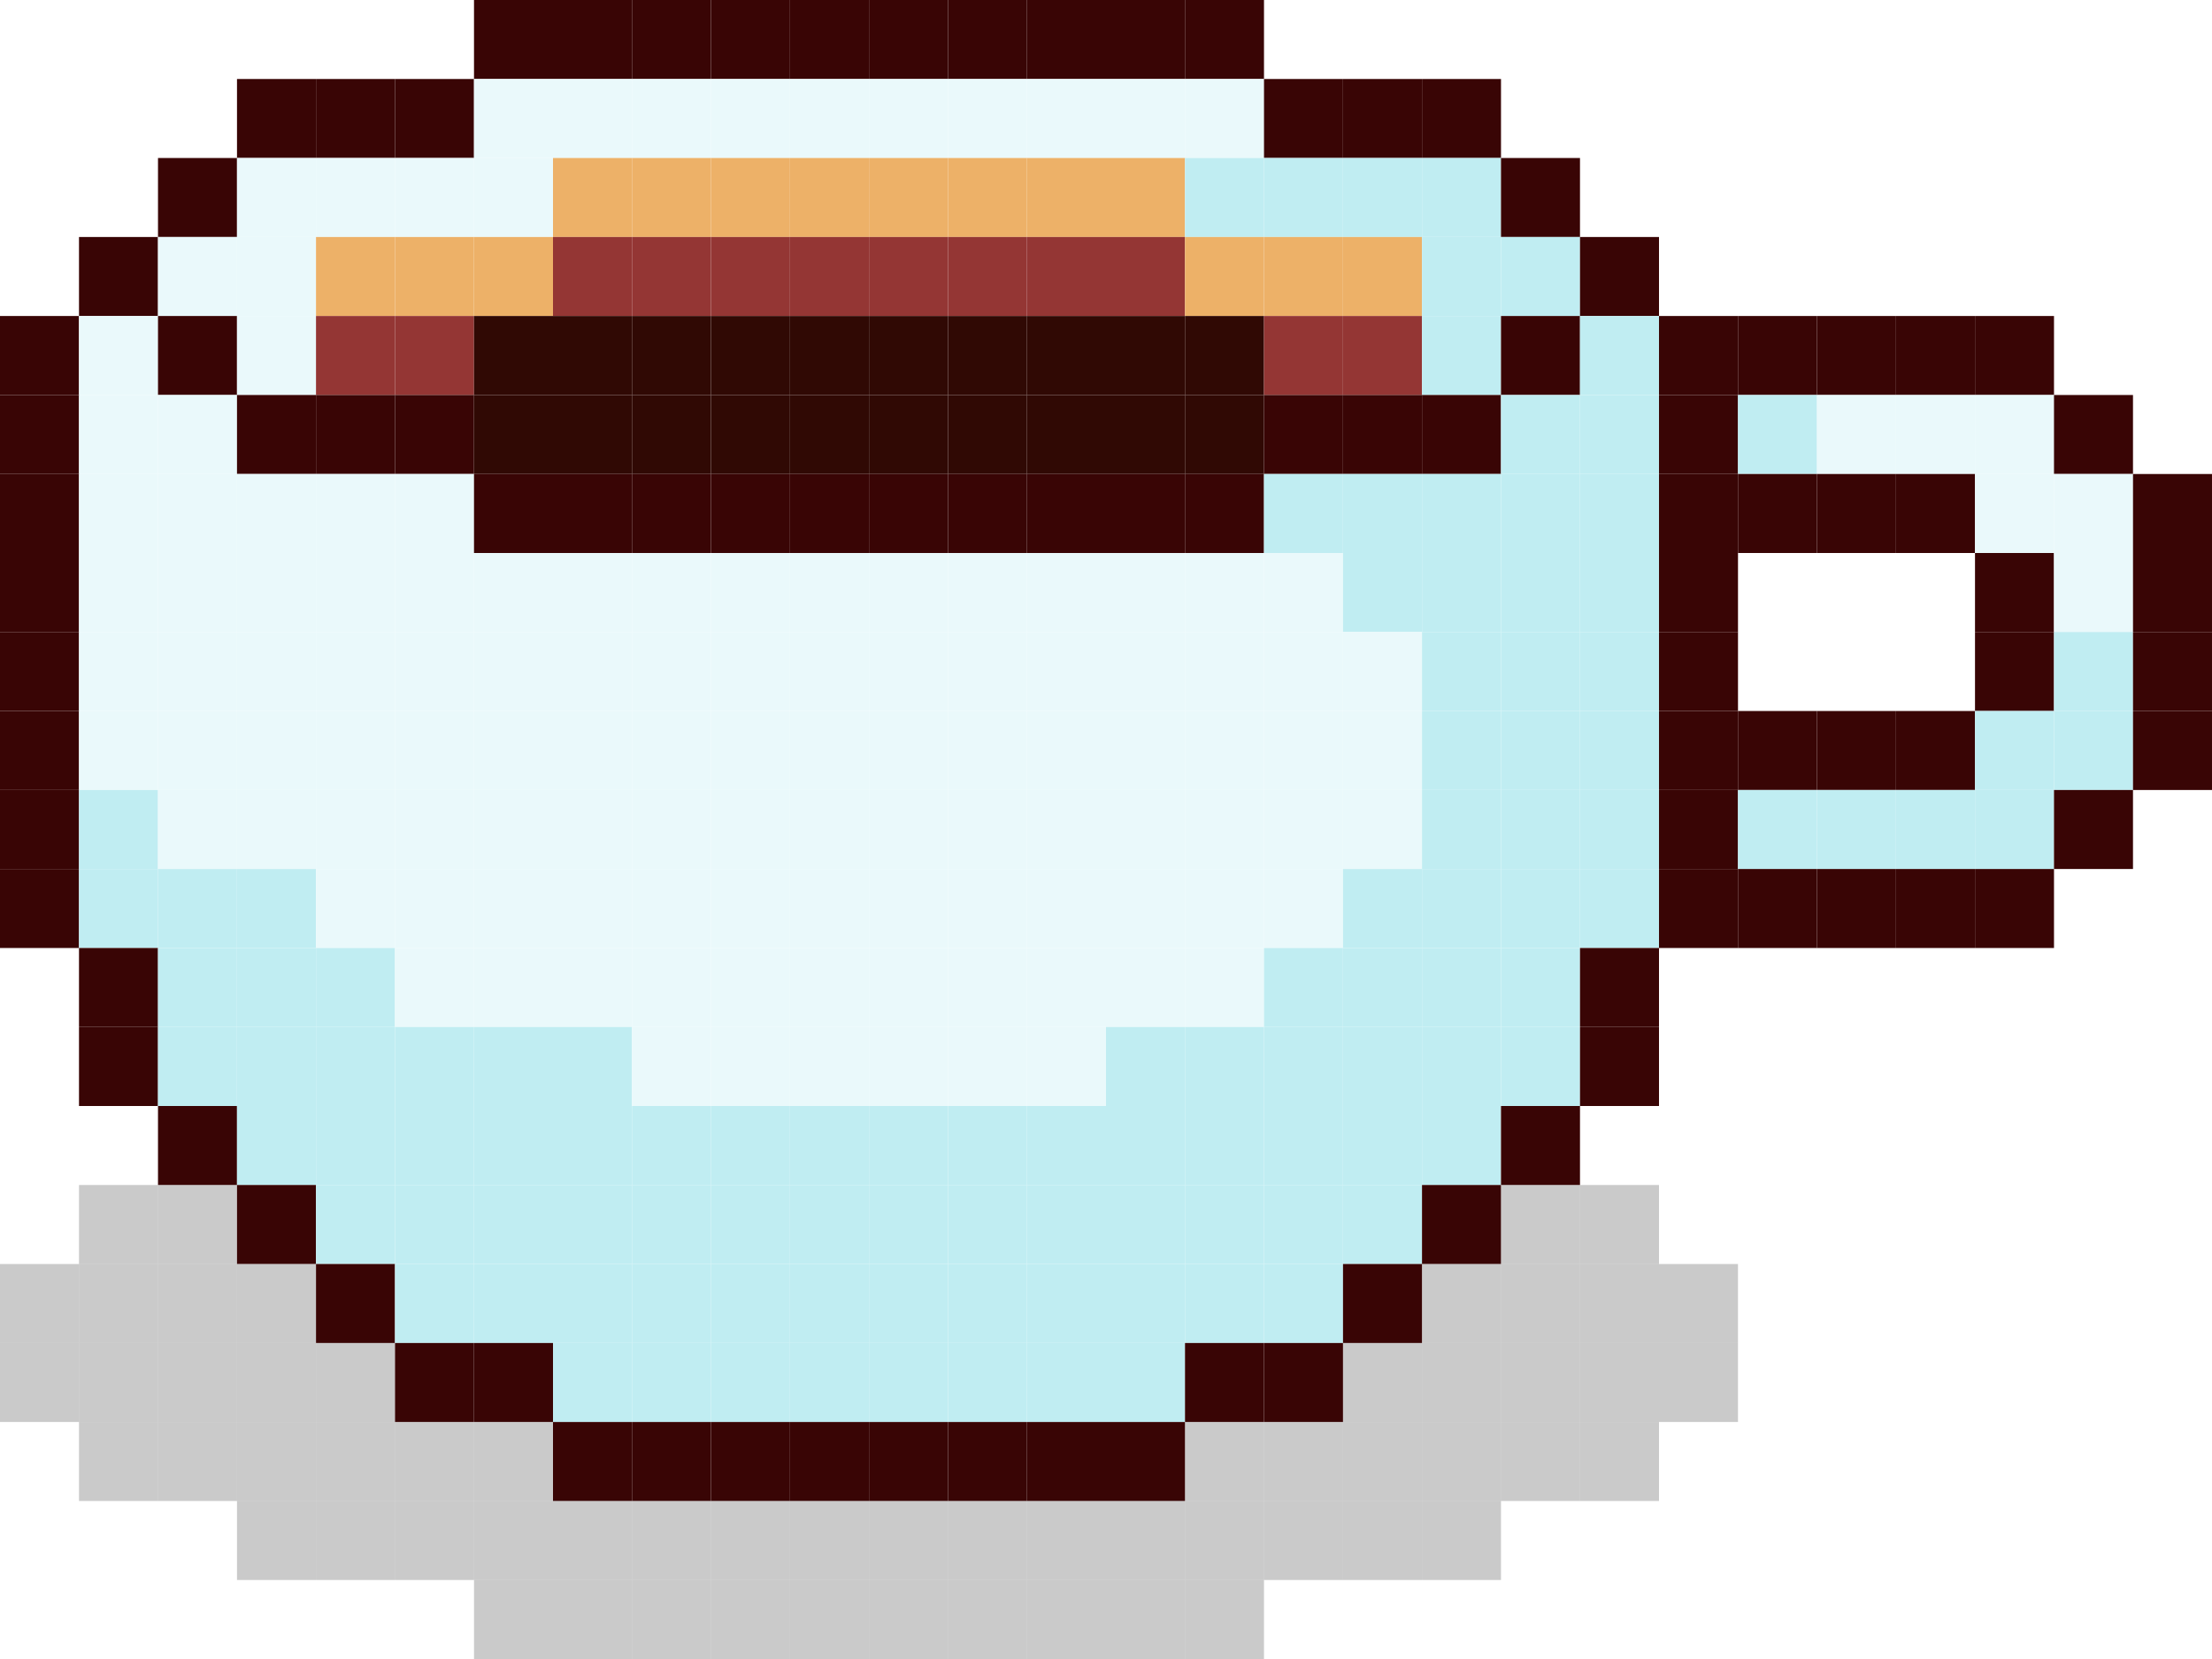
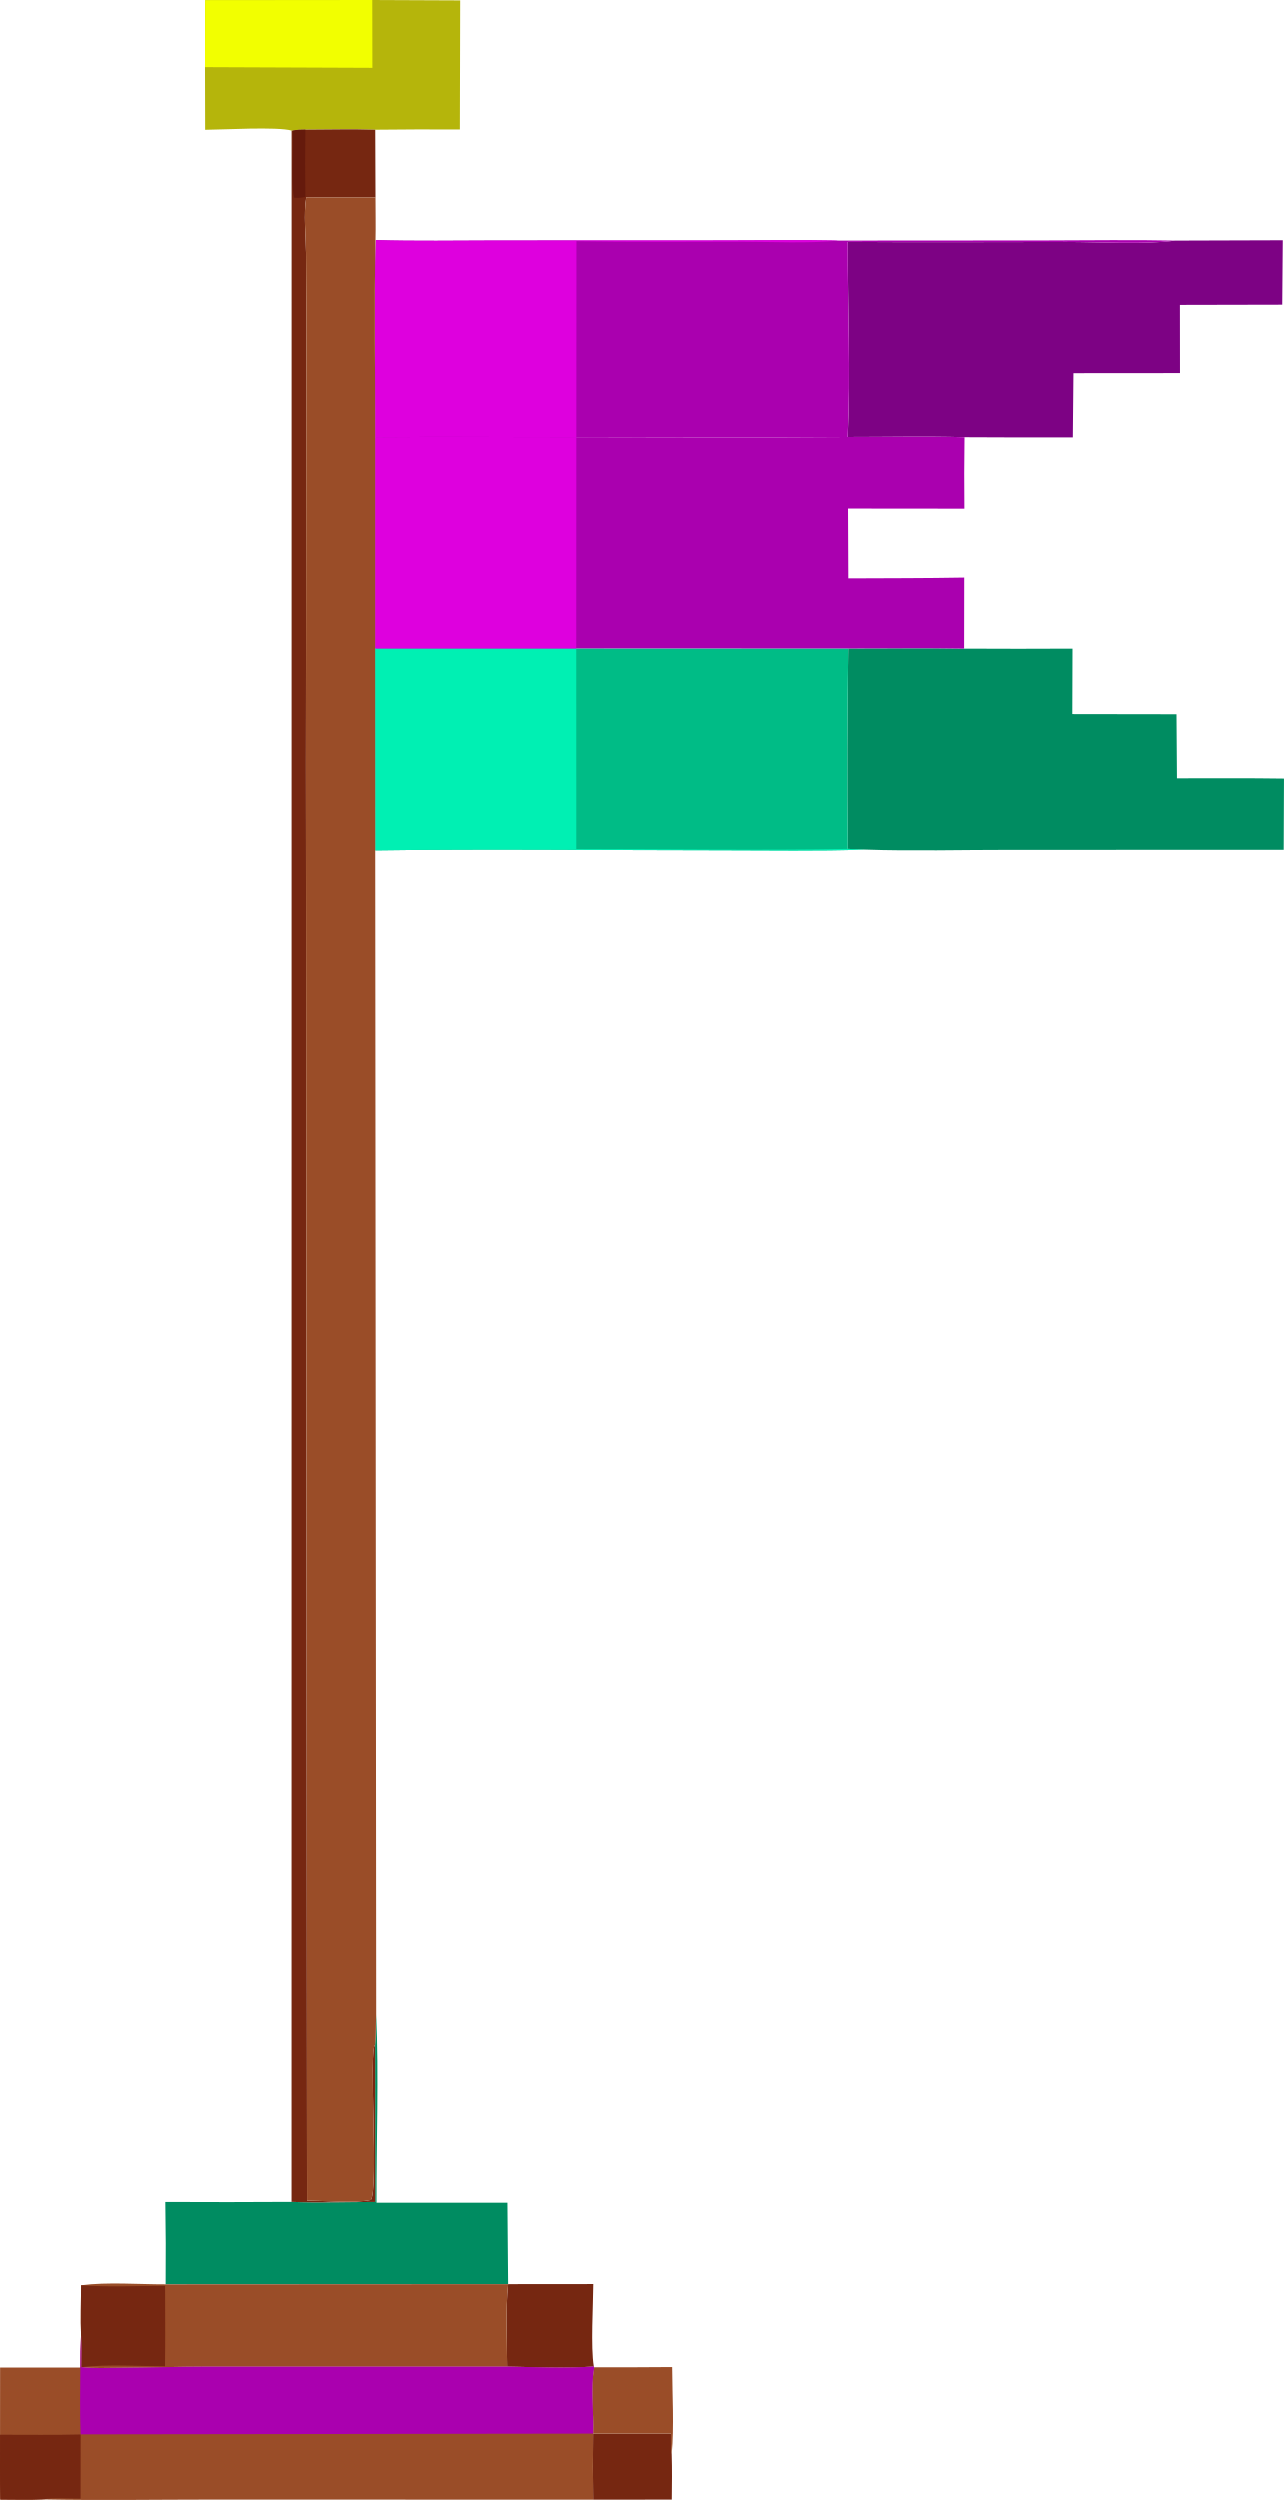
- <svg xmlns="http://www.w3.org/2000/svg" viewBox="0 0 2281 1710.75">
+ <svg xmlns="http://www.w3.org/2000/svg" viewBox="0 0 2084.74 4059.1">
  <defs>
-     <style>.cls-1{fill:#390505;}.cls-2{fill:#eaf9fb;}.cls-3{fill:#edb168;}.cls-4{fill:#c0edf2;}.cls-5{fill:#943634;}.cls-6{fill:#300904;}.cls-7{fill:#4e4e4e;opacity:0.3;}</style>
+     <style>.cls-1{fill:#762711;}.cls-2{fill:#9a4d28;}.cls-3{fill:#008c61;}.cls-4{fill:#b5b50b;}.cls-5{fill:#f2ff00;}.cls-6{fill:#651a0c;}.cls-7{fill:#7d0284;}.cls-8{fill:#aa00af;}.cls-9{fill:#de00de;}.cls-10{fill:#00bc86;}.cls-11{fill:#00f0b3;}</style>
  </defs>
  <g id="Layer_2" data-name="Layer 2">
-     <g id="Design">
-       <rect class="cls-1" x="488.79" width="81.46" height="81.46" />
-       <rect class="cls-1" x="570.25" width="81.46" height="81.46" />
-       <rect class="cls-1" x="651.71" width="81.46" height="81.46" />
-       <rect class="cls-1" x="733.18" width="81.46" height="81.46" />
-       <rect class="cls-1" x="814.64" width="81.46" height="81.46" />
-       <rect class="cls-1" x="896.11" width="81.46" height="81.46" />
-       <rect class="cls-1" x="977.57" width="81.46" height="81.46" />
-       <rect class="cls-1" x="1059.04" width="81.46" height="81.46" />
-       <rect class="cls-1" x="1140.5" width="81.46" height="81.46" />
-       <rect class="cls-1" x="1221.96" width="81.46" height="81.46" />
-       <rect class="cls-1" x="244.39" y="81.46" width="81.46" height="81.46" />
-       <rect class="cls-1" x="325.86" y="81.46" width="81.46" height="81.46" />
-       <rect class="cls-1" x="407.32" y="81.46" width="81.46" height="81.46" />
-       <rect class="cls-2" x="488.79" y="81.46" width="81.46" height="81.46" />
-       <rect class="cls-2" x="570.25" y="81.46" width="81.46" height="81.46" />
-       <rect class="cls-2" x="651.71" y="81.46" width="81.46" height="81.46" />
-       <rect class="cls-2" x="733.18" y="81.46" width="81.46" height="81.46" />
-       <rect class="cls-2" x="814.64" y="81.46" width="81.46" height="81.46" />
-       <rect class="cls-2" x="896.11" y="81.46" width="81.46" height="81.46" />
-       <rect class="cls-2" x="977.57" y="81.46" width="81.46" height="81.46" />
-       <rect class="cls-2" x="1059.04" y="81.46" width="81.46" height="81.46" />
-       <rect class="cls-2" x="1140.5" y="81.46" width="81.46" height="81.46" />
-       <rect class="cls-2" x="1221.96" y="81.46" width="81.46" height="81.46" />
-       <rect class="cls-1" x="1303.43" y="81.46" width="81.46" height="81.46" />
-       <rect class="cls-1" x="1384.89" y="81.46" width="81.46" height="81.46" />
-       <rect class="cls-1" x="1466.36" y="81.46" width="81.46" height="81.46" />
-       <rect class="cls-1" x="162.93" y="162.93" width="81.46" height="81.46" />
-       <rect class="cls-2" x="244.39" y="162.93" width="81.46" height="81.46" />
-       <rect class="cls-2" x="325.86" y="162.93" width="81.46" height="81.46" />
-       <rect class="cls-2" x="407.32" y="162.93" width="81.46" height="81.46" />
-       <rect class="cls-2" x="488.79" y="162.93" width="81.46" height="81.46" />
-       <rect class="cls-3" x="570.25" y="162.93" width="81.46" height="81.46" />
-       <rect class="cls-3" x="651.71" y="162.93" width="81.46" height="81.46" />
-       <rect class="cls-3" x="733.18" y="162.93" width="81.46" height="81.46" />
-       <rect class="cls-3" x="814.64" y="162.93" width="81.46" height="81.46" />
-       <rect class="cls-3" x="896.11" y="162.93" width="81.46" height="81.46" />
-       <rect class="cls-3" x="977.57" y="162.93" width="81.46" height="81.46" />
-       <rect class="cls-3" x="1059.04" y="162.93" width="81.46" height="81.46" />
-       <rect class="cls-3" x="1140.5" y="162.93" width="81.46" height="81.46" />
-       <rect class="cls-4" x="1221.96" y="162.93" width="81.46" height="81.46" />
-       <rect class="cls-4" x="1303.43" y="162.93" width="81.46" height="81.46" />
-       <rect class="cls-4" x="1384.89" y="162.93" width="81.46" height="81.46" />
-       <rect class="cls-4" x="1466.36" y="162.93" width="81.46" height="81.46" />
-       <rect class="cls-1" x="1547.82" y="162.93" width="81.46" height="81.46" />
-       <rect class="cls-1" x="81.46" y="244.39" width="81.46" height="81.46" />
-       <rect class="cls-2" x="162.93" y="244.39" width="81.46" height="81.46" />
-       <rect class="cls-2" x="244.39" y="244.39" width="81.46" height="81.46" />
-       <rect class="cls-3" x="325.86" y="244.39" width="81.46" height="81.46" />
-       <rect class="cls-3" x="407.32" y="244.39" width="81.46" height="81.46" />
-       <rect class="cls-3" x="488.79" y="244.39" width="81.46" height="81.46" />
-       <rect class="cls-5" x="570.25" y="244.39" width="81.46" height="81.46" />
-       <rect class="cls-5" x="651.71" y="244.39" width="81.46" height="81.46" />
-       <rect class="cls-5" x="733.18" y="244.39" width="81.46" height="81.46" />
-       <rect class="cls-5" x="814.64" y="244.39" width="81.46" height="81.46" />
-       <rect class="cls-5" x="896.11" y="244.39" width="81.46" height="81.46" />
-       <rect class="cls-5" x="977.57" y="244.39" width="81.46" height="81.46" />
-       <rect class="cls-5" x="1059.04" y="244.39" width="81.46" height="81.46" />
-       <rect class="cls-5" x="1140.5" y="244.39" width="81.46" height="81.46" />
-       <rect class="cls-3" x="1221.96" y="244.39" width="81.46" height="81.46" />
-       <rect class="cls-3" x="1303.43" y="244.39" width="81.46" height="81.46" />
-       <rect class="cls-3" x="1384.89" y="244.39" width="81.46" height="81.46" />
-       <rect class="cls-4" x="1466.36" y="244.39" width="81.46" height="81.46" />
-       <rect class="cls-4" x="1547.82" y="244.39" width="81.46" height="81.46" />
-       <rect class="cls-1" x="1629.29" y="244.39" width="81.46" height="81.46" />
-       <rect class="cls-1" y="325.86" width="81.46" height="81.46" />
-       <rect class="cls-2" x="81.46" y="325.86" width="81.46" height="81.46" />
-       <rect class="cls-1" x="162.93" y="325.86" width="81.46" height="81.46" />
-       <rect class="cls-2" x="244.39" y="325.86" width="81.46" height="81.46" />
-       <rect class="cls-5" x="325.86" y="325.86" width="81.46" height="81.46" />
-       <rect class="cls-5" x="407.32" y="325.86" width="81.46" height="81.46" />
-       <rect class="cls-6" x="488.79" y="325.86" width="81.46" height="81.46" />
-       <rect class="cls-6" x="570.25" y="325.86" width="81.46" height="81.46" />
-       <rect class="cls-6" x="651.71" y="325.86" width="81.46" height="81.46" />
-       <rect class="cls-6" x="733.18" y="325.86" width="81.46" height="81.46" />
-       <rect class="cls-6" x="814.64" y="325.86" width="81.46" height="81.46" />
-       <rect class="cls-6" x="896.11" y="325.86" width="81.46" height="81.46" />
-       <rect class="cls-6" x="977.57" y="325.86" width="81.46" height="81.46" />
-       <rect class="cls-6" x="1059.04" y="325.86" width="81.46" height="81.46" />
-       <rect class="cls-6" x="1140.5" y="325.86" width="81.46" height="81.46" />
-       <rect class="cls-6" x="1221.96" y="325.86" width="81.46" height="81.46" />
-       <rect class="cls-5" x="1303.43" y="325.86" width="81.46" height="81.46" />
-       <rect class="cls-5" x="1384.89" y="325.86" width="81.46" height="81.46" />
-       <rect class="cls-4" x="1466.36" y="325.86" width="81.46" height="81.46" />
-       <rect class="cls-1" x="1547.82" y="325.86" width="81.46" height="81.46" />
-       <rect class="cls-4" x="1629.29" y="325.86" width="81.46" height="81.46" />
-       <rect class="cls-1" x="1710.75" y="325.86" width="81.46" height="81.46" />
-       <rect class="cls-1" x="1792.21" y="325.86" width="81.46" height="81.46" />
-       <rect class="cls-1" x="1873.68" y="325.86" width="81.46" height="81.46" />
-       <rect class="cls-1" x="1955.14" y="325.86" width="81.46" height="81.46" />
-       <rect class="cls-1" x="2036.61" y="325.86" width="81.46" height="81.46" />
-       <rect class="cls-1" y="407.32" width="81.46" height="81.46" />
-       <rect class="cls-2" x="81.46" y="407.32" width="81.46" height="81.46" />
-       <rect class="cls-2" x="162.93" y="407.32" width="81.46" height="81.46" />
-       <rect class="cls-1" x="244.39" y="407.32" width="81.46" height="81.46" />
-       <rect class="cls-1" x="325.86" y="407.32" width="81.46" height="81.46" />
-       <rect class="cls-1" x="407.32" y="407.32" width="81.46" height="81.46" />
-       <rect class="cls-6" x="488.79" y="407.32" width="81.46" height="81.46" />
-       <rect class="cls-6" x="570.25" y="407.32" width="81.46" height="81.46" />
-       <rect class="cls-6" x="651.71" y="407.32" width="81.46" height="81.46" />
-       <rect class="cls-6" x="733.18" y="407.32" width="81.46" height="81.46" />
-       <rect class="cls-6" x="814.64" y="407.32" width="81.46" height="81.46" />
-       <rect class="cls-6" x="896.11" y="407.32" width="81.46" height="81.46" />
-       <rect class="cls-6" x="977.57" y="407.32" width="81.46" height="81.46" />
-       <rect class="cls-6" x="1059.04" y="407.32" width="81.46" height="81.46" />
-       <rect class="cls-6" x="1140.5" y="407.32" width="81.46" height="81.46" />
-       <rect class="cls-6" x="1221.96" y="407.32" width="81.46" height="81.46" />
-       <rect class="cls-1" x="1303.43" y="407.32" width="81.46" height="81.46" />
-       <rect class="cls-1" x="1384.89" y="407.32" width="81.46" height="81.46" />
-       <rect class="cls-1" x="1466.36" y="407.32" width="81.46" height="81.46" />
-       <rect class="cls-4" x="1547.82" y="407.32" width="81.46" height="81.46" />
-       <rect class="cls-4" x="1629.29" y="407.32" width="81.46" height="81.46" />
-       <rect class="cls-1" x="1710.75" y="407.32" width="81.46" height="81.46" />
-       <rect class="cls-4" x="1792.21" y="407.32" width="81.46" height="81.46" />
-       <rect class="cls-2" x="1873.68" y="407.32" width="81.46" height="81.46" />
-       <rect class="cls-2" x="1955.14" y="407.32" width="81.46" height="81.46" />
-       <rect class="cls-2" x="2036.61" y="407.32" width="81.46" height="81.46" />
-       <rect class="cls-1" x="2118.07" y="407.32" width="81.46" height="81.46" />
-       <rect class="cls-1" y="488.79" width="81.46" height="81.46" />
-       <rect class="cls-2" x="81.46" y="488.79" width="81.46" height="81.46" />
-       <rect class="cls-2" x="162.93" y="488.79" width="81.46" height="81.46" />
-       <rect class="cls-2" x="244.39" y="488.79" width="81.46" height="81.46" />
-       <rect class="cls-2" x="325.86" y="488.79" width="81.46" height="81.46" />
-       <rect class="cls-2" x="407.32" y="488.79" width="81.46" height="81.46" />
-       <rect class="cls-1" x="488.79" y="488.79" width="81.46" height="81.46" />
-       <rect class="cls-1" x="570.25" y="488.79" width="81.46" height="81.46" />
-       <rect class="cls-1" x="651.71" y="488.79" width="81.46" height="81.46" />
-       <rect class="cls-1" x="733.18" y="488.79" width="81.46" height="81.46" />
-       <rect class="cls-1" x="814.64" y="488.79" width="81.46" height="81.46" />
-       <rect class="cls-1" x="896.11" y="488.79" width="81.46" height="81.46" />
-       <rect class="cls-1" x="977.57" y="488.79" width="81.46" height="81.46" />
-       <rect class="cls-1" x="1059.04" y="488.79" width="81.46" height="81.46" />
-       <rect class="cls-1" x="1140.5" y="488.79" width="81.46" height="81.46" />
-       <rect class="cls-1" x="1221.96" y="488.79" width="81.46" height="81.46" />
-       <rect class="cls-4" x="1303.43" y="488.79" width="81.46" height="81.46" />
-       <rect class="cls-4" x="1384.89" y="488.79" width="81.46" height="81.46" />
-       <rect class="cls-4" x="1466.36" y="488.79" width="81.46" height="81.46" />
-       <rect class="cls-4" x="1547.82" y="488.79" width="81.46" height="81.46" />
-       <rect class="cls-4" x="1629.29" y="488.79" width="81.46" height="81.46" />
-       <rect class="cls-1" x="1710.75" y="488.79" width="81.46" height="81.46" />
-       <rect class="cls-1" x="1792.21" y="488.79" width="81.46" height="81.46" />
-       <rect class="cls-1" x="1873.68" y="488.79" width="81.46" height="81.46" />
-       <rect class="cls-1" x="1955.14" y="488.79" width="81.46" height="81.46" />
-       <rect class="cls-2" x="2036.61" y="488.79" width="81.46" height="81.46" />
-       <rect class="cls-2" x="2118.07" y="488.79" width="81.46" height="81.46" />
-       <rect class="cls-1" x="2199.54" y="488.79" width="81.46" height="81.46" />
-       <rect class="cls-1" y="570.25" width="81.46" height="81.46" />
-       <rect class="cls-2" x="81.46" y="570.25" width="81.46" height="81.46" />
-       <rect class="cls-2" x="162.93" y="570.25" width="81.46" height="81.46" />
-       <rect class="cls-2" x="244.39" y="570.25" width="81.46" height="81.46" />
-       <rect class="cls-2" x="325.86" y="570.25" width="81.46" height="81.46" />
-       <rect class="cls-2" x="407.32" y="570.25" width="81.46" height="81.46" />
-       <rect class="cls-2" x="488.79" y="570.25" width="81.46" height="81.46" />
-       <rect class="cls-2" x="570.25" y="570.25" width="81.46" height="81.46" />
-       <rect class="cls-2" x="651.71" y="570.25" width="81.46" height="81.46" />
-       <rect class="cls-2" x="733.18" y="570.25" width="81.46" height="81.46" />
-       <rect class="cls-2" x="814.64" y="570.25" width="81.46" height="81.46" />
-       <rect class="cls-2" x="896.11" y="570.25" width="81.46" height="81.46" />
-       <rect class="cls-2" x="977.57" y="570.25" width="81.46" height="81.46" />
-       <rect class="cls-2" x="1059.04" y="570.25" width="81.46" height="81.46" />
-       <rect class="cls-2" x="1140.5" y="570.25" width="81.46" height="81.46" />
-       <rect class="cls-2" x="1221.96" y="570.25" width="81.46" height="81.46" />
-       <rect class="cls-2" x="1303.43" y="570.25" width="81.46" height="81.46" />
-       <rect class="cls-4" x="1384.89" y="570.25" width="81.46" height="81.46" />
-       <rect class="cls-4" x="1466.36" y="570.25" width="81.46" height="81.46" />
-       <rect class="cls-4" x="1547.82" y="570.25" width="81.46" height="81.46" />
-       <rect class="cls-4" x="1629.29" y="570.25" width="81.46" height="81.46" />
-       <rect class="cls-1" x="1710.75" y="570.25" width="81.46" height="81.46" />
-       <rect class="cls-1" x="2036.61" y="570.25" width="81.46" height="81.46" />
-       <rect class="cls-2" x="2118.07" y="570.25" width="81.46" height="81.46" />
-       <rect class="cls-1" x="2199.54" y="570.25" width="81.46" height="81.46" />
-       <rect class="cls-1" y="651.71" width="81.46" height="81.46" />
-       <rect class="cls-2" x="81.46" y="651.71" width="81.46" height="81.46" />
-       <rect class="cls-2" x="162.93" y="651.71" width="81.46" height="81.46" />
-       <rect class="cls-2" x="244.39" y="651.71" width="81.46" height="81.46" />
-       <rect class="cls-2" x="325.86" y="651.71" width="81.46" height="81.46" />
-       <rect class="cls-2" x="407.32" y="651.71" width="81.46" height="81.46" />
-       <rect class="cls-2" x="488.79" y="651.71" width="81.46" height="81.46" />
-       <rect class="cls-2" x="570.25" y="651.71" width="81.46" height="81.46" />
-       <rect class="cls-2" x="651.71" y="651.71" width="81.46" height="81.46" />
-       <rect class="cls-2" x="733.18" y="651.71" width="81.46" height="81.46" />
-       <rect class="cls-2" x="814.64" y="651.71" width="81.46" height="81.46" />
-       <rect class="cls-2" x="896.11" y="651.71" width="81.46" height="81.46" />
-       <rect class="cls-2" x="977.57" y="651.71" width="81.46" height="81.46" />
-       <rect class="cls-2" x="1059.04" y="651.71" width="81.46" height="81.46" />
-       <rect class="cls-2" x="1140.5" y="651.71" width="81.46" height="81.46" />
-       <rect class="cls-2" x="1221.96" y="651.71" width="81.46" height="81.46" />
-       <rect class="cls-2" x="1303.43" y="651.71" width="81.46" height="81.46" />
-       <rect class="cls-2" x="1384.89" y="651.71" width="81.46" height="81.46" />
-       <rect class="cls-4" x="1466.36" y="651.71" width="81.46" height="81.46" />
-       <rect class="cls-4" x="1547.82" y="651.71" width="81.46" height="81.46" />
-       <rect class="cls-4" x="1629.29" y="651.71" width="81.46" height="81.46" />
-       <rect class="cls-1" x="1710.75" y="651.71" width="81.46" height="81.46" />
-       <rect class="cls-1" x="2036.61" y="651.71" width="81.46" height="81.46" />
-       <rect class="cls-4" x="2118.07" y="651.71" width="81.46" height="81.46" />
-       <rect class="cls-1" x="2199.54" y="651.71" width="81.46" height="81.46" />
-       <rect class="cls-1" y="733.18" width="81.46" height="81.46" />
-       <rect class="cls-2" x="81.46" y="733.18" width="81.46" height="81.46" />
-       <rect class="cls-2" x="162.93" y="733.18" width="81.46" height="81.46" />
-       <rect class="cls-2" x="244.39" y="733.18" width="81.46" height="81.46" />
-       <rect class="cls-2" x="325.86" y="733.18" width="81.46" height="81.46" />
-       <rect class="cls-2" x="407.32" y="733.18" width="81.46" height="81.46" />
-       <rect class="cls-2" x="488.79" y="733.18" width="81.46" height="81.46" />
-       <rect class="cls-2" x="570.25" y="733.18" width="81.46" height="81.46" />
-       <rect class="cls-2" x="651.71" y="733.18" width="81.46" height="81.46" />
-       <rect class="cls-2" x="733.18" y="733.18" width="81.46" height="81.46" />
-       <rect class="cls-2" x="814.64" y="733.18" width="81.46" height="81.46" />
-       <rect class="cls-2" x="896.11" y="733.18" width="81.46" height="81.46" />
-       <rect class="cls-2" x="977.57" y="733.18" width="81.46" height="81.46" />
-       <rect class="cls-2" x="1059.04" y="733.18" width="81.46" height="81.46" />
-       <rect class="cls-2" x="1140.5" y="733.18" width="81.46" height="81.46" />
-       <rect class="cls-2" x="1221.96" y="733.18" width="81.46" height="81.46" />
-       <rect class="cls-2" x="1303.43" y="733.18" width="81.46" height="81.46" />
-       <rect class="cls-2" x="1384.89" y="733.18" width="81.46" height="81.46" />
-       <rect class="cls-4" x="1466.36" y="733.18" width="81.46" height="81.46" />
-       <rect class="cls-4" x="1547.82" y="733.18" width="81.46" height="81.46" />
-       <rect class="cls-4" x="1629.29" y="733.18" width="81.46" height="81.46" />
-       <rect class="cls-1" x="1710.75" y="733.18" width="81.46" height="81.46" />
-       <rect class="cls-1" x="1792.21" y="733.18" width="81.46" height="81.46" />
-       <rect class="cls-1" x="1873.68" y="733.18" width="81.46" height="81.46" />
-       <rect class="cls-1" x="1955.14" y="733.18" width="81.46" height="81.46" />
-       <rect class="cls-4" x="2036.61" y="733.18" width="81.46" height="81.46" />
-       <rect class="cls-4" x="2118.07" y="733.18" width="81.46" height="81.46" />
-       <rect class="cls-1" x="2199.54" y="733.18" width="81.46" height="81.46" />
-       <rect class="cls-1" y="814.64" width="81.46" height="81.46" />
-       <rect class="cls-4" x="81.46" y="814.64" width="81.46" height="81.46" />
-       <rect class="cls-2" x="162.93" y="814.64" width="81.46" height="81.46" />
-       <rect class="cls-2" x="244.39" y="814.64" width="81.46" height="81.46" />
-       <rect class="cls-2" x="325.86" y="814.64" width="81.46" height="81.46" />
-       <rect class="cls-2" x="407.32" y="814.64" width="81.46" height="81.46" />
-       <rect class="cls-2" x="488.79" y="814.64" width="81.46" height="81.46" />
-       <rect class="cls-2" x="570.25" y="814.64" width="81.46" height="81.46" />
-       <rect class="cls-2" x="651.71" y="814.64" width="81.46" height="81.46" />
-       <rect class="cls-2" x="733.18" y="814.64" width="81.46" height="81.46" />
-       <rect class="cls-2" x="814.64" y="814.64" width="81.46" height="81.46" />
-       <rect class="cls-2" x="896.11" y="814.64" width="81.46" height="81.46" />
-       <rect class="cls-2" x="977.57" y="814.64" width="81.46" height="81.46" />
-       <rect class="cls-2" x="1059.04" y="814.64" width="81.46" height="81.46" />
-       <rect class="cls-2" x="1140.5" y="814.64" width="81.46" height="81.46" />
-       <rect class="cls-2" x="1221.96" y="814.64" width="81.46" height="81.46" />
-       <rect class="cls-2" x="1303.43" y="814.64" width="81.46" height="81.46" />
-       <rect class="cls-2" x="1384.89" y="814.64" width="81.46" height="81.46" />
-       <rect class="cls-4" x="1466.36" y="814.64" width="81.46" height="81.46" />
-       <rect class="cls-4" x="1547.82" y="814.64" width="81.46" height="81.46" />
-       <rect class="cls-4" x="1629.29" y="814.64" width="81.46" height="81.46" />
-       <rect class="cls-1" x="1710.75" y="814.64" width="81.46" height="81.46" />
-       <rect class="cls-4" x="1792.21" y="814.64" width="81.46" height="81.46" />
-       <rect class="cls-4" x="1873.68" y="814.64" width="81.46" height="81.46" />
-       <rect class="cls-4" x="1955.14" y="814.64" width="81.46" height="81.46" />
-       <rect class="cls-4" x="2036.61" y="814.64" width="81.46" height="81.46" />
-       <rect class="cls-1" x="2118.07" y="814.64" width="81.46" height="81.46" />
-       <rect class="cls-1" y="896.11" width="81.46" height="81.46" />
-       <rect class="cls-4" x="81.46" y="896.11" width="81.46" height="81.46" />
-       <rect class="cls-4" x="162.93" y="896.11" width="81.46" height="81.46" />
-       <rect class="cls-4" x="244.39" y="896.11" width="81.46" height="81.46" />
-       <rect class="cls-2" x="325.86" y="896.11" width="81.46" height="81.46" />
-       <rect class="cls-2" x="407.32" y="896.11" width="81.46" height="81.46" />
-       <rect class="cls-2" x="488.79" y="896.11" width="81.46" height="81.46" />
-       <rect class="cls-2" x="570.25" y="896.11" width="81.46" height="81.46" />
-       <rect class="cls-2" x="651.71" y="896.11" width="81.46" height="81.46" />
-       <rect class="cls-2" x="733.18" y="896.11" width="81.46" height="81.46" />
-       <rect class="cls-2" x="814.64" y="896.11" width="81.46" height="81.46" />
-       <rect class="cls-2" x="896.11" y="896.11" width="81.46" height="81.46" />
-       <rect class="cls-2" x="977.57" y="896.11" width="81.46" height="81.46" />
-       <rect class="cls-2" x="1059.04" y="896.11" width="81.46" height="81.46" />
-       <rect class="cls-2" x="1140.5" y="896.11" width="81.46" height="81.46" />
-       <rect class="cls-2" x="1221.96" y="896.11" width="81.46" height="81.46" />
-       <rect class="cls-2" x="1303.43" y="896.11" width="81.46" height="81.46" />
-       <rect class="cls-4" x="1384.89" y="896.11" width="81.46" height="81.46" />
-       <rect class="cls-4" x="1466.36" y="896.11" width="81.46" height="81.46" />
-       <rect class="cls-4" x="1547.82" y="896.11" width="81.46" height="81.46" />
-       <rect class="cls-4" x="1629.29" y="896.11" width="81.46" height="81.46" />
-       <rect class="cls-1" x="1710.75" y="896.11" width="81.46" height="81.46" />
-       <rect class="cls-1" x="1792.21" y="896.11" width="81.46" height="81.46" />
-       <rect class="cls-1" x="1873.68" y="896.11" width="81.46" height="81.46" />
-       <rect class="cls-1" x="1955.14" y="896.11" width="81.46" height="81.46" />
-       <rect class="cls-1" x="2036.61" y="896.11" width="81.46" height="81.46" />
-       <rect class="cls-1" x="81.46" y="977.57" width="81.46" height="81.46" />
-       <rect class="cls-4" x="162.93" y="977.57" width="81.46" height="81.46" />
-       <rect class="cls-4" x="244.39" y="977.57" width="81.46" height="81.46" />
-       <rect class="cls-4" x="325.86" y="977.57" width="81.46" height="81.46" />
-       <rect class="cls-2" x="407.32" y="977.57" width="81.46" height="81.46" />
-       <rect class="cls-2" x="488.79" y="977.57" width="81.46" height="81.46" />
-       <rect class="cls-2" x="570.25" y="977.57" width="81.46" height="81.46" />
-       <rect class="cls-2" x="651.71" y="977.57" width="81.46" height="81.46" />
-       <rect class="cls-2" x="733.18" y="977.57" width="81.46" height="81.46" />
-       <rect class="cls-2" x="814.64" y="977.57" width="81.46" height="81.46" />
-       <rect class="cls-2" x="896.11" y="977.57" width="81.46" height="81.46" />
-       <rect class="cls-2" x="977.57" y="977.57" width="81.46" height="81.46" />
-       <rect class="cls-2" x="1059.04" y="977.57" width="81.46" height="81.46" />
-       <rect class="cls-2" x="1140.5" y="977.57" width="81.46" height="81.46" />
-       <rect class="cls-2" x="1221.96" y="977.57" width="81.46" height="81.46" />
-       <rect class="cls-4" x="1303.43" y="977.57" width="81.46" height="81.46" />
-       <rect class="cls-4" x="1384.89" y="977.57" width="81.46" height="81.46" />
-       <rect class="cls-4" x="1466.36" y="977.57" width="81.46" height="81.46" />
-       <rect class="cls-4" x="1547.82" y="977.57" width="81.46" height="81.46" />
-       <rect class="cls-1" x="1629.29" y="977.57" width="81.46" height="81.46" />
-       <rect class="cls-1" x="81.46" y="1059.04" width="81.46" height="81.46" />
-       <rect class="cls-4" x="162.93" y="1059.04" width="81.46" height="81.46" />
-       <rect class="cls-4" x="244.39" y="1059.04" width="81.46" height="81.46" />
-       <rect class="cls-4" x="325.86" y="1059.04" width="81.46" height="81.46" />
-       <rect class="cls-4" x="407.32" y="1059.04" width="81.46" height="81.46" />
-       <rect class="cls-4" x="488.79" y="1059.04" width="81.46" height="81.46" />
-       <rect class="cls-4" x="570.25" y="1059.04" width="81.46" height="81.46" />
-       <rect class="cls-2" x="651.71" y="1059.04" width="81.46" height="81.46" />
-       <rect class="cls-2" x="733.18" y="1059.04" width="81.46" height="81.46" />
-       <rect class="cls-2" x="814.64" y="1059.04" width="81.46" height="81.46" />
-       <rect class="cls-2" x="896.11" y="1059.04" width="81.46" height="81.46" />
-       <rect class="cls-2" x="977.57" y="1059.04" width="81.46" height="81.46" />
-       <rect class="cls-2" x="1059.04" y="1059.04" width="81.46" height="81.46" />
-       <rect class="cls-4" x="1140.5" y="1059.04" width="81.46" height="81.46" />
-       <rect class="cls-4" x="1221.96" y="1059.04" width="81.46" height="81.46" />
-       <rect class="cls-4" x="1303.43" y="1059.04" width="81.46" height="81.46" />
-       <rect class="cls-4" x="1384.89" y="1059.04" width="81.46" height="81.46" />
-       <rect class="cls-4" x="1466.36" y="1059.04" width="81.46" height="81.46" />
-       <rect class="cls-4" x="1547.82" y="1059.04" width="81.46" height="81.46" />
-       <rect class="cls-1" x="1629.29" y="1059.04" width="81.46" height="81.46" />
-       <rect class="cls-1" x="162.93" y="1140.5" width="81.46" height="81.46" />
-       <rect class="cls-4" x="244.39" y="1140.5" width="81.46" height="81.46" />
-       <rect class="cls-4" x="325.86" y="1140.5" width="81.46" height="81.46" />
-       <rect class="cls-4" x="407.32" y="1140.5" width="81.46" height="81.46" />
-       <rect class="cls-4" x="488.79" y="1140.5" width="81.46" height="81.46" />
-       <rect class="cls-4" x="570.25" y="1140.5" width="81.46" height="81.46" />
-       <rect class="cls-4" x="651.71" y="1140.5" width="81.46" height="81.46" />
-       <rect class="cls-4" x="733.18" y="1140.5" width="81.46" height="81.46" />
-       <rect class="cls-4" x="814.64" y="1140.5" width="81.46" height="81.46" />
-       <rect class="cls-4" x="896.11" y="1140.5" width="81.46" height="81.46" />
-       <rect class="cls-4" x="977.57" y="1140.5" width="81.46" height="81.46" />
-       <rect class="cls-4" x="1059.04" y="1140.5" width="81.46" height="81.46" />
-       <rect class="cls-4" x="1140.5" y="1140.5" width="81.46" height="81.46" />
-       <rect class="cls-4" x="1221.96" y="1140.5" width="81.46" height="81.46" />
-       <rect class="cls-4" x="1303.43" y="1140.5" width="81.46" height="81.46" />
-       <rect class="cls-4" x="1384.89" y="1140.5" width="81.46" height="81.46" />
-       <rect class="cls-4" x="1466.36" y="1140.5" width="81.46" height="81.46" />
-       <rect class="cls-1" x="1547.82" y="1140.5" width="81.46" height="81.46" />
-       <rect class="cls-7" x="81.46" y="1221.96" width="81.46" height="81.46" />
-       <rect class="cls-7" x="162.93" y="1221.96" width="81.46" height="81.46" />
-       <rect class="cls-1" x="244.39" y="1221.96" width="81.46" height="81.46" />
-       <rect class="cls-4" x="325.86" y="1221.96" width="81.46" height="81.46" />
-       <rect class="cls-4" x="407.32" y="1221.96" width="81.46" height="81.46" />
-       <rect class="cls-4" x="488.79" y="1221.96" width="81.46" height="81.46" />
-       <rect class="cls-4" x="570.25" y="1221.96" width="81.46" height="81.46" />
-       <rect class="cls-4" x="651.71" y="1221.96" width="81.46" height="81.46" />
-       <rect class="cls-4" x="733.18" y="1221.96" width="81.46" height="81.46" />
-       <rect class="cls-4" x="814.64" y="1221.96" width="81.46" height="81.46" />
-       <rect class="cls-4" x="896.11" y="1221.96" width="81.46" height="81.46" />
-       <rect class="cls-4" x="977.57" y="1221.96" width="81.46" height="81.46" />
-       <rect class="cls-4" x="1059.04" y="1221.96" width="81.46" height="81.46" />
-       <rect class="cls-4" x="1140.5" y="1221.96" width="81.46" height="81.46" />
-       <rect class="cls-4" x="1221.96" y="1221.96" width="81.46" height="81.46" />
-       <rect class="cls-4" x="1303.43" y="1221.96" width="81.46" height="81.46" />
-       <rect class="cls-4" x="1384.89" y="1221.96" width="81.46" height="81.46" />
-       <rect class="cls-1" x="1466.36" y="1221.96" width="81.46" height="81.46" />
-       <rect class="cls-7" x="1547.82" y="1221.96" width="81.46" height="81.46" />
-       <rect class="cls-7" x="1629.29" y="1221.96" width="81.46" height="81.46" />
-       <rect class="cls-7" y="1303.43" width="81.46" height="81.46" />
-       <rect class="cls-7" x="81.46" y="1303.43" width="81.46" height="81.46" />
-       <rect class="cls-7" x="162.93" y="1303.43" width="81.46" height="81.46" />
-       <rect class="cls-7" x="244.39" y="1303.43" width="81.46" height="81.46" />
-       <rect class="cls-1" x="325.86" y="1303.43" width="81.46" height="81.46" />
-       <rect class="cls-4" x="407.32" y="1303.43" width="81.46" height="81.46" />
-       <rect class="cls-4" x="488.79" y="1303.43" width="81.46" height="81.46" />
-       <rect class="cls-4" x="570.25" y="1303.43" width="81.46" height="81.46" />
-       <rect class="cls-4" x="651.71" y="1303.43" width="81.46" height="81.46" />
-       <rect class="cls-4" x="733.18" y="1303.43" width="81.46" height="81.46" />
-       <rect class="cls-4" x="814.64" y="1303.43" width="81.46" height="81.46" />
-       <rect class="cls-4" x="896.11" y="1303.43" width="81.46" height="81.46" />
-       <rect class="cls-4" x="977.57" y="1303.43" width="81.46" height="81.46" />
-       <rect class="cls-4" x="1059.04" y="1303.43" width="81.46" height="81.46" />
-       <rect class="cls-4" x="1140.5" y="1303.43" width="81.46" height="81.46" />
-       <rect class="cls-4" x="1221.96" y="1303.43" width="81.46" height="81.46" />
-       <rect class="cls-4" x="1303.43" y="1303.43" width="81.46" height="81.46" />
-       <rect class="cls-1" x="1384.89" y="1303.43" width="81.46" height="81.46" />
-       <rect class="cls-7" x="1466.36" y="1303.43" width="81.46" height="81.46" />
-       <rect class="cls-7" x="1547.82" y="1303.43" width="81.46" height="81.46" />
-       <rect class="cls-7" x="1629.29" y="1303.43" width="81.46" height="81.46" />
-       <rect class="cls-7" x="1710.75" y="1303.43" width="81.46" height="81.46" />
-       <rect class="cls-7" y="1384.89" width="81.46" height="81.46" />
-       <rect class="cls-7" x="81.46" y="1384.89" width="81.46" height="81.46" />
-       <rect class="cls-7" x="162.93" y="1384.89" width="81.46" height="81.46" />
-       <rect class="cls-7" x="244.39" y="1384.89" width="81.46" height="81.46" />
-       <rect class="cls-7" x="325.86" y="1384.89" width="81.46" height="81.46" />
-       <rect class="cls-1" x="407.32" y="1384.89" width="81.46" height="81.46" />
-       <rect class="cls-1" x="488.79" y="1384.89" width="81.46" height="81.46" />
-       <rect class="cls-4" x="570.25" y="1384.89" width="81.46" height="81.46" />
-       <rect class="cls-4" x="651.71" y="1384.89" width="81.46" height="81.46" />
-       <rect class="cls-4" x="733.18" y="1384.89" width="81.46" height="81.46" />
-       <rect class="cls-4" x="814.64" y="1384.89" width="81.46" height="81.46" />
-       <rect class="cls-4" x="896.11" y="1384.89" width="81.46" height="81.46" />
-       <rect class="cls-4" x="977.57" y="1384.89" width="81.46" height="81.46" />
-       <rect class="cls-4" x="1059.04" y="1384.89" width="81.46" height="81.46" />
-       <rect class="cls-4" x="1140.5" y="1384.89" width="81.46" height="81.46" />
-       <rect class="cls-1" x="1221.96" y="1384.89" width="81.46" height="81.46" />
-       <rect class="cls-1" x="1303.43" y="1384.89" width="81.46" height="81.46" />
-       <rect class="cls-7" x="1384.89" y="1384.89" width="81.46" height="81.46" />
-       <rect class="cls-7" x="1466.36" y="1384.89" width="81.46" height="81.46" />
-       <rect class="cls-7" x="1547.82" y="1384.89" width="81.46" height="81.46" />
-       <rect class="cls-7" x="1629.29" y="1384.89" width="81.46" height="81.46" />
-       <rect class="cls-7" x="1710.75" y="1384.89" width="81.46" height="81.46" />
-       <rect class="cls-7" x="81.46" y="1466.36" width="81.46" height="81.46" />
-       <rect class="cls-7" x="162.93" y="1466.36" width="81.46" height="81.46" />
-       <rect class="cls-7" x="244.39" y="1466.36" width="81.46" height="81.46" />
-       <rect class="cls-7" x="325.86" y="1466.36" width="81.46" height="81.46" />
-       <rect class="cls-7" x="407.32" y="1466.36" width="81.46" height="81.46" />
-       <rect class="cls-7" x="488.79" y="1466.36" width="81.46" height="81.46" />
-       <rect class="cls-1" x="570.25" y="1466.36" width="81.46" height="81.46" />
-       <rect class="cls-1" x="651.71" y="1466.36" width="81.46" height="81.46" />
-       <rect class="cls-1" x="733.18" y="1466.36" width="81.46" height="81.46" />
-       <rect class="cls-1" x="814.64" y="1466.36" width="81.46" height="81.46" />
-       <rect class="cls-1" x="896.11" y="1466.36" width="81.46" height="81.46" />
-       <rect class="cls-1" x="977.57" y="1466.36" width="81.46" height="81.46" />
-       <rect class="cls-1" x="1059.04" y="1466.36" width="81.46" height="81.46" />
-       <rect class="cls-1" x="1140.5" y="1466.36" width="81.46" height="81.46" />
-       <rect class="cls-7" x="1221.96" y="1466.36" width="81.46" height="81.46" />
-       <rect class="cls-7" x="1303.43" y="1466.36" width="81.46" height="81.46" />
-       <rect class="cls-7" x="1384.89" y="1466.36" width="81.46" height="81.46" />
-       <rect class="cls-7" x="1466.36" y="1466.36" width="81.46" height="81.46" />
-       <rect class="cls-7" x="1547.82" y="1466.36" width="81.46" height="81.46" />
-       <rect class="cls-7" x="1629.29" y="1466.36" width="81.46" height="81.46" />
-       <rect class="cls-7" x="244.39" y="1547.82" width="81.46" height="81.46" />
-       <rect class="cls-7" x="325.86" y="1547.82" width="81.46" height="81.46" />
-       <rect class="cls-7" x="407.32" y="1547.82" width="81.46" height="81.46" />
-       <rect class="cls-7" x="488.79" y="1547.82" width="81.46" height="81.46" />
-       <rect class="cls-7" x="570.25" y="1547.82" width="81.46" height="81.46" />
-       <rect class="cls-7" x="651.71" y="1547.82" width="81.46" height="81.46" />
-       <rect class="cls-7" x="733.18" y="1547.82" width="81.46" height="81.46" />
-       <rect class="cls-7" x="814.64" y="1547.82" width="81.46" height="81.46" />
-       <rect class="cls-7" x="896.11" y="1547.82" width="81.46" height="81.46" />
-       <rect class="cls-7" x="977.57" y="1547.82" width="81.46" height="81.46" />
-       <rect class="cls-7" x="1059.04" y="1547.82" width="81.46" height="81.46" />
-       <rect class="cls-7" x="1140.5" y="1547.82" width="81.46" height="81.46" />
-       <rect class="cls-7" x="1221.96" y="1547.82" width="81.46" height="81.46" />
-       <rect class="cls-7" x="1303.43" y="1547.82" width="81.46" height="81.46" />
-       <rect class="cls-7" x="1384.89" y="1547.82" width="81.46" height="81.46" />
-       <rect class="cls-7" x="1466.36" y="1547.82" width="81.46" height="81.46" />
-       <rect class="cls-7" x="488.79" y="1629.29" width="81.46" height="81.46" />
-       <rect class="cls-7" x="570.25" y="1629.29" width="81.46" height="81.46" />
-       <rect class="cls-7" x="651.71" y="1629.29" width="81.46" height="81.46" />
-       <rect class="cls-7" x="733.18" y="1629.29" width="81.46" height="81.46" />
-       <rect class="cls-7" x="814.64" y="1629.29" width="81.46" height="81.46" />
-       <rect class="cls-7" x="896.11" y="1629.29" width="81.46" height="81.46" />
-       <rect class="cls-7" x="977.57" y="1629.29" width="81.46" height="81.46" />
-       <rect class="cls-7" x="1059.04" y="1629.29" width="81.46" height="81.46" />
-       <rect class="cls-7" x="1140.5" y="1629.29" width="81.46" height="81.46" />
-       <rect class="cls-7" x="1221.96" y="1629.29" width="81.46" height="81.46" />
+     <g id="_Layer_" data-name="&lt;Layer&gt;">
+       <path class="cls-1" d="M963,3951.32l126.46-.14c.07,11.1-.46,22.51,1.14,33.52.83,24.58.39,49.17.17,73.76l-127.7.13Q962.35,4005,963,3951.32Z" />
+       <path class="cls-2" d="M964.78,3843.58q63.29.18,126.57-.37c.22,46.48,3.41,95.27-.72,141.49-1.6-11-1.07-22.42-1.14-33.52l-126.46.14C964.34,3916.53,958.55,3877.64,964.78,3843.58Z" />
+       <path class="cls-1" d="M825,3708.57l138.29-.13c-.13,35.3-4.46,101.83.86,133.89-46.49,3.26-94.17,1-140.75.16C823.23,3798.34,820.63,3752.43,825,3708.57Z" />
+       <path class="cls-3" d="M610.78,3270.57c4.44,101.39.29,204.22.57,305.81l212.53,0L825,3708.57l-556.07.33q.63-66.9-.53-133.79,102.5.54,205-.13c44.92,1.84,90.82.15,135.83.13l-.16-255C610.59,3303.82,610,3287,610.78,3270.57Z" />
+       <path class="cls-4" d="M333.07.28,604.45,0,747.17.64l-.5,209.61q-68.7-.45-137.39.39c-37.66-1.35-75.72-.19-113.43-.12-6.91.19-13.87-.07-20.59,1.65l-1.78-.19c-23.71-6.47-110.31-1.48-140.42-1.21L332.83,109Z" />
+       <path class="cls-5" d="M333.07.28,604.45,0l.19,110.16L332.83,109Z" />
+       <path class="cls-1" d="M495.85,210.52c37.71-.07,75.77-1.23,113.43.12l.42,109.91-112.54-.11c-4.49,27.86-.61,61.37-.32,89.88q.68,80.58.48,161.17l-.63,669.09,1.8,2332.34c28.36.16,77.44,4.57,103.79-1.07,12.53-19-3.88-245.63,6.77-251.74l.16,255c-45,0-90.91,1.71-135.83-.13l.1-3363,1.78.19C482,210.45,488.94,210.71,495.85,210.52Z" />
+       <path class="cls-6" d="M475.26,212.17c6.72-1.72,13.68-1.46,20.59-1.65q-.83,54.64,0,109.28c-6.62,1.28-11.87,1.9-18.6,1.18C471.9,291.76,477,244.29,475.26,212.17Z" />
+       <path class="cls-2" d="M268.93,3708.9l556.07-.33c-4.37,43.86-1.77,89.77-1.6,133.92l-487.2,0c-47.07.07-94.1,1.71-141.18,1.95-20.82.08-42.34,1.2-63.06-1,.36-17.44.47-34.72-.34-52.13-1-26.8,0-54.05.1-80.89C174.67,3704.87,225,3709,268.93,3708.9Z" />
+       <path class="cls-1" d="M131.62,3791.3c-1-26.8,0-54.05.1-80.89,45,3.23,91.2.94,136.33.85,0,43.55.53,87.15-.16,130.68-44.32,0-92-3.41-135.93,1.49C132.32,3826,132.43,3808.71,131.62,3791.3Z" />
+       <path class="cls-7" d="M1907.58,390.67l175.18-.58-.88,104.62-166.15.36.13,110.69-173,.14-1,104.31q-87.87.19-175.75-.33c-62.9-1.84-126.78-.35-189.75-.36,5-105.19-.24-211.44.13-316.76,118.4.91,237,.13,355.41.1C1782.75,392.85,1859.29,397.31,1907.58,390.67Z" />
+       <path class="cls-3" d="M1565.34,1053.15q88,.51,176,0l-.34,106.29,169.19.26.74,104c57.85.1,115.94-.49,173.79.44l-.47,115.64-445.55.07c-77.62-.09-157.3,2.22-234.72-.49l-27.54-1.08q-1.7-162.69.77-325.38C1439.84,1053,1502.81,1052,1565.34,1053.15Z" />
+       <path class="cls-8" d="M610.28,389.82c64.85,2,130.39.74,195.32.69l367.73-.14c62.7,0,126-1.11,188.65.27l335.74-.24c69.74,0,140.22-1.3,209.86.27-48.29,6.64-124.83,2.18-175.78,2.19-118.44,0-237,.81-355.41-.1-.37,105.32,4.92,211.57-.13,316.76-146.76,1.28-293.75.22-440.5.25-108.74.08-217.72-.89-326.44.16C609.9,603.29,606.73,496.42,610.28,389.82Z" />
+       <path class="cls-9" d="M610.28,389.82c64.85,2,130.39.74,195.32.69l367.73-.14c62.7,0,126-1.11,188.65.27-51,4.94-107.66,1.88-159.45,1.82-88.77-.1-177.84.72-266.57-.82l-.2,318.13c-108.74.08-217.72-.89-326.44.16C609.9,603.29,606.73,496.42,610.28,389.82Z" />
+       <path class="cls-10" d="M609.28,1052.81l326.34,0,441.61.12q-2.48,162.69-.77,325.38l27.54,1.08c-76.34,2.63-153.75,1.12-230.26,1.14-187.84,0-376.49-2.55-564.23.17Z" />
+       <path class="cls-11" d="M609.28,1052.81l326.34,0,.07,325.7c146.55,0,294.32,2.48,440.77-.2l27.54,1.08c-76.34,2.63-153.75,1.12-230.26,1.14-187.84,0-376.49-2.55-564.23.17Z" />
+       <path class="cls-8" d="M1376.26,709.52c63,0,126.85-1.48,189.75.36q-.87,58-.23,116l-188.92-.19.47,113.37c62.67-.34,125.51-.15,188.18-1.32l-.17,115.38c-62.53-1.13-125.5-.18-188.11-.25l-441.61-.12-326.34,0,0-342.88c108.72-1,217.7-.08,326.44-.16C1082.51,709.74,1229.5,710.8,1376.26,709.52Z" />
+       <path class="cls-9" d="M935.76,709.77l-.14,343-326.34,0,0-342.88C718,708.88,827,709.85,935.76,709.77Z" />
+       <path class="cls-2" d="M131.62,3791.3c.81,17.41.7,34.69.34,52.13,20.72,2.23,42.24,1.11,63.06,1,47.08-.24,94.11-1.88,141.18-1.95l487.2,0c46.58.79,94.26,3.1,140.75-.16l.63,1.25c-6.23,34.06-.44,73-1.75,107.74q-.69,53.63.07,107.27l-616.56-.15c-92.44,0-185.11,1.64-277.51-.29-22.66,1.14-45.88.24-68.6.27-.76-35.05-.25-70.22-.36-105.29l.09-109.05,130.3-.06Q130.27,3817.65,131.62,3791.3Z" />
+       <path class="cls-1" d="M.07,3953.13c43.59-.09,87.36.72,130.92-.44l-.14,104.37c-19.77.13-42.44-2-61.82,1.09-22.66,1.14-45.88.24-68.6.27C-.33,4023.37.18,3988.2.07,3953.13Z" />
+       <path class="cls-8" d="M131.62,3791.3c.81,17.41.7,34.69.34,52.13,20.72,2.23,42.24,1.11,63.06,1,47.08-.24,94.11-1.88,141.18-1.95l487.2,0c46.58.79,94.26,3.1,140.75-.16l.63,1.25c-6.23,34.06-.44,73-1.75,107.74l-832.11,1.2c-1.43-36.09-.61-72.36-.46-108.5Q130.27,3817.65,131.62,3791.3Z" />
+       <path class="cls-2" d="M609.7,320.55c0,23.06.58,46.23,0,69.27-2.31,106.6-.25,213.47-.62,320.11l0,342.88.15,327.86,1.6,1889.9c-.76,16.4-.19,33.25-1.73,49.54-10.65,6.11,5.76,232.71-6.77,251.74-26.35,5.64-75.43,1.23-103.79,1.07l-1.8-2332.34.63-669.09q.19-80.58-.48-161.17c-.29-28.51-4.17-62,.32-89.88Z" />
    </g>
  </g>
</svg>
